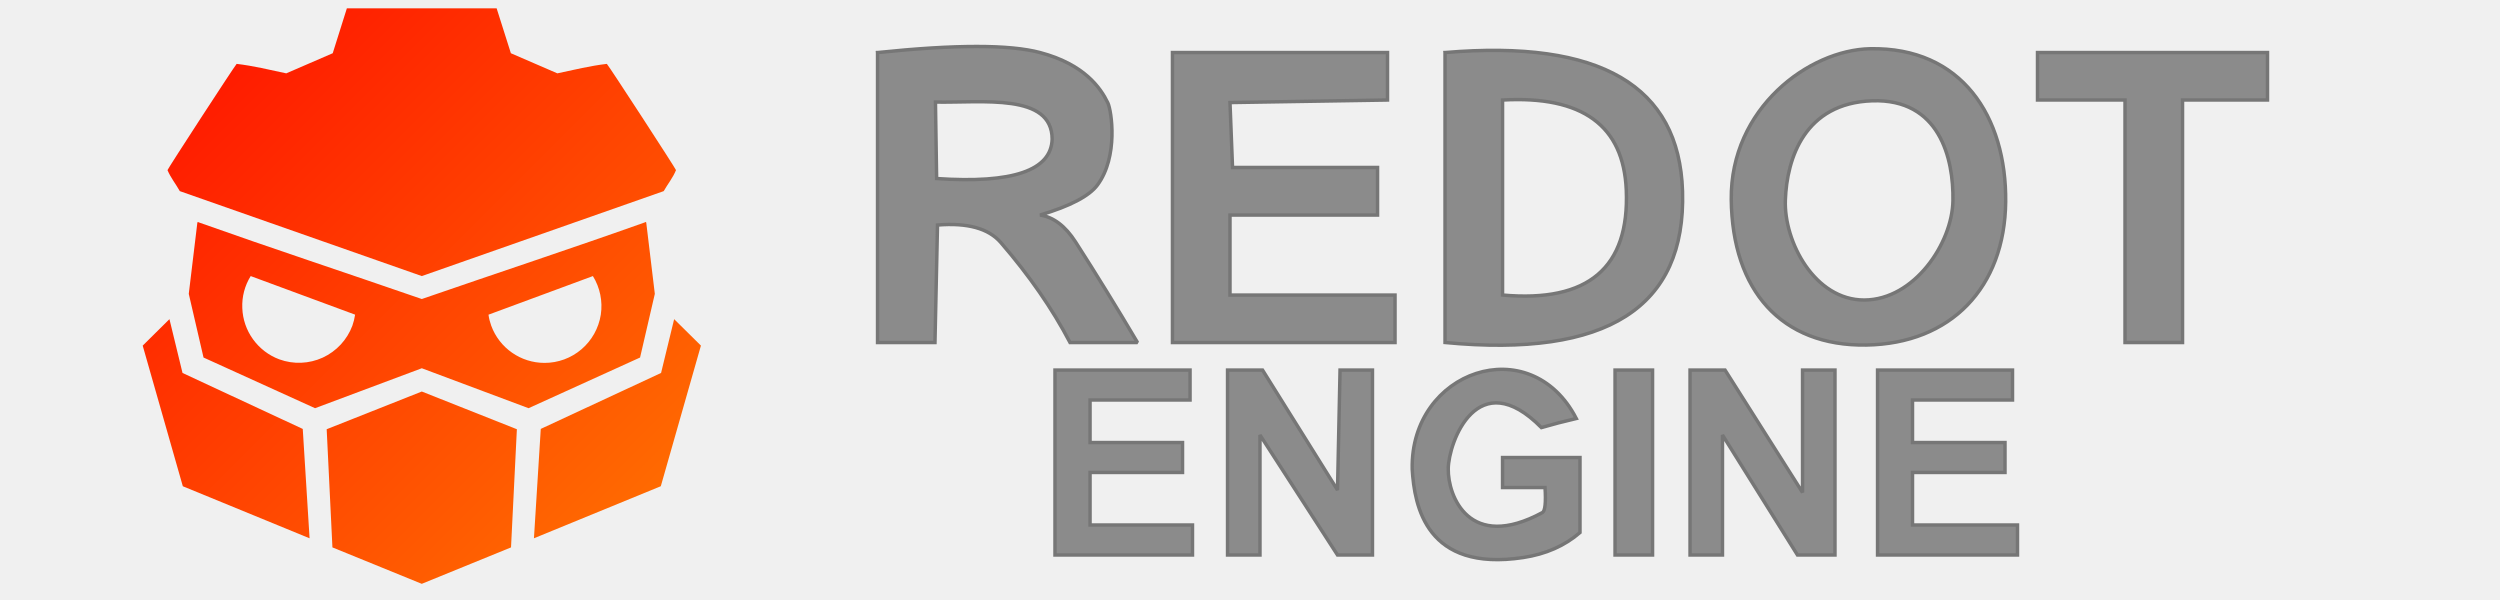
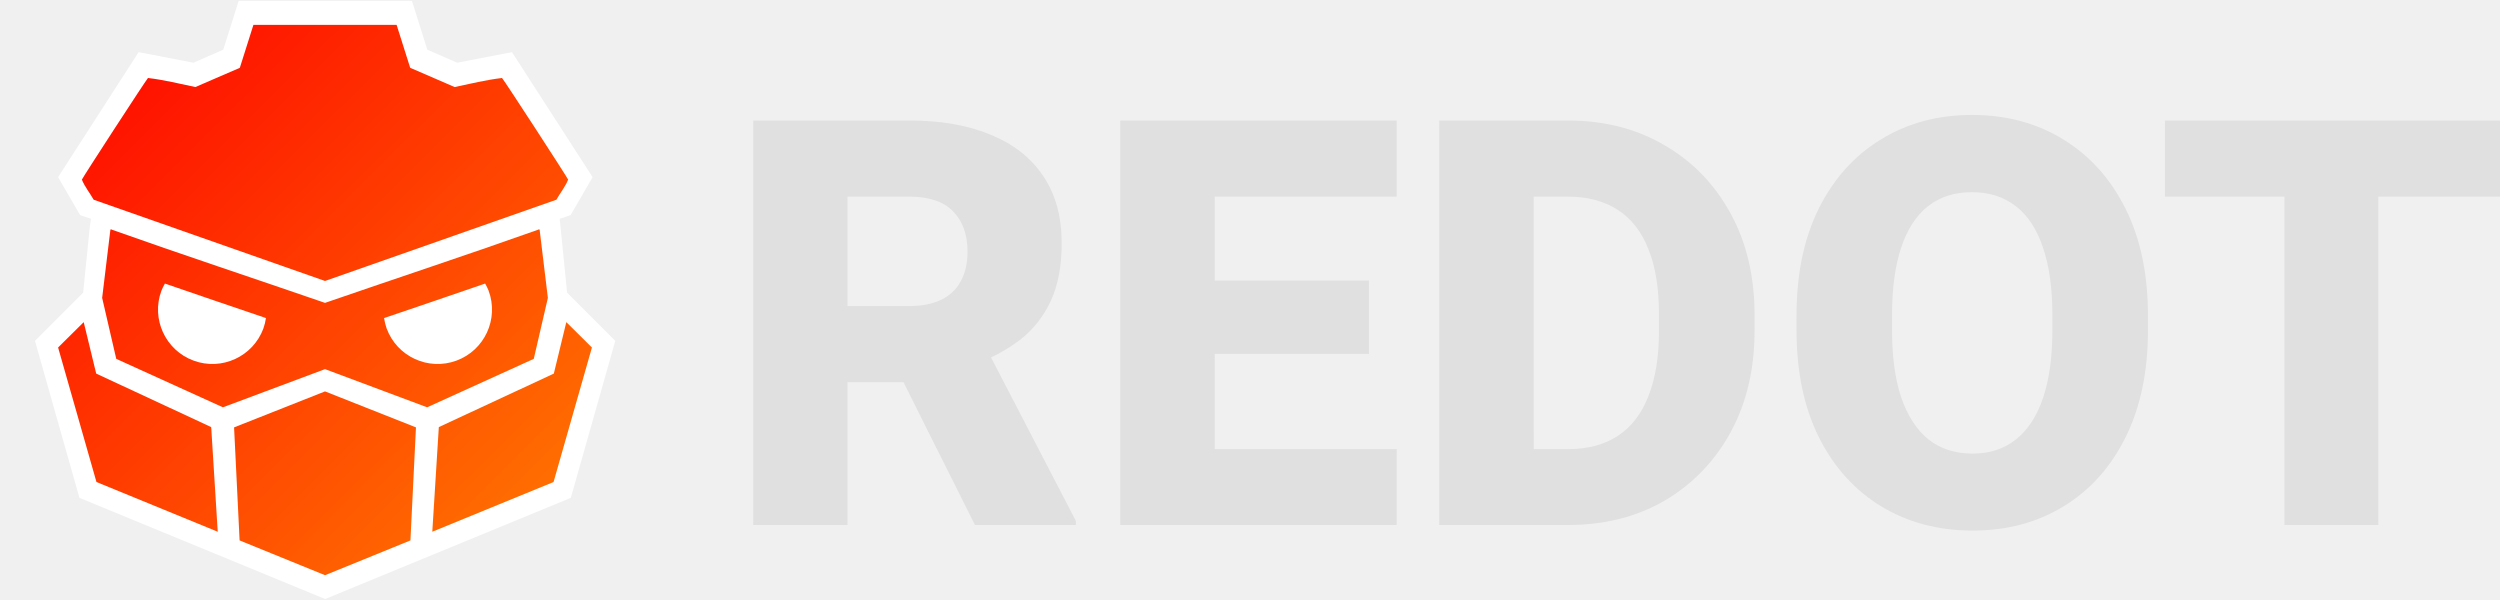
- <svg xmlns="http://www.w3.org/2000/svg" width="100" height="24">
-   <linearGradient id="a" x1="-.256" x2="-.211" y1="-.014" y2="-.014" gradientTransform="matrix(382.5635 389.6734 -401.7259 394.4099 100.796 107.452)" gradientUnits="userSpaceOnUse">
-     <stop offset="0" stop-color="#ff1300" />
-     <stop offset="1" stop-color="#ff6e01" />
-   </linearGradient>
-   <path fill="url(#a)" d="m13.875.332-.566 1.797-1.859.805c-.66-.141-1.316-.301-1.984-.379-.105.117-2.766 4.207-2.766 4.25.125.301.336.559.492.84l9.68 3.398 9.676-3.398c.16-.281.371-.539.492-.84 0-.043-2.66-4.133-2.766-4.25-.664.078-1.324.238-1.98.379l-1.859-.805-.57-1.797zm-5.945 8.547c-.012-.004-.035.016-.035.02-.117.953-.344 2.855-.344 2.855l.59 2.547 4.461 2.027 4.27-1.598 4.27 1.598 4.461-2.027.59-2.547s-.227-1.902-.344-2.855c0-.008-.043-.035-.043-.008-2.918 1.039-5.965 2.043-8.934 3.07-2.965-1.027-6.012-2.031-8.934-3.07 0-.004 0-.008-.012-.012zm2.098 2.164 4.176 1.543c-.023.152-.059.301-.109.441-.211.566-.637 1.023-1.184 1.277-.547.25-1.172.277-1.738.07-.422-.156-.789-.438-1.051-.801-.266-.367-.414-.801-.43-1.25-.02-.453.098-.898.336-1.281zm13.688 0c.285.461.398 1.012.316 1.547-.086.539-.359 1.027-.77 1.379-.414.355-.938.547-1.48.547-.953 0-1.805-.594-2.133-1.488-.051-.141-.09-.289-.109-.441zm-16.938 1.723-1.07 1.059 1.605 5.625 5.07 2.082-.273-4.375-4.809-2.238zm20.188 0-.523 2.152-4.812 2.238-.273 4.375 5.074-2.082 1.605-5.625zm-10.094 2.895-3.805 1.508.23 4.727 3.574 1.457 3.57-1.457.234-4.727zm0 0" />
-   <path fill="#8b8b8b" fill-rule="evenodd" stroke="#767676" stroke-linecap="square" stroke-miterlimit="2" d="m285.846.648c26.381-.534 39.319 19.519 39.066 44.1-.281 24.609-15.694 40.837-40.163 41.231-24.469.366-38.587-15.722-38.869-41.934-.281-26.241 22.359-43.031 39.966-43.397zm-285.834 1.097v83.503h16.538l.731-33.834c8.634-.703 14.709.984 18.225 5.034 8.241 9.534 14.878 19.125 19.941 28.8h19.434c-5.878-9.928-11.812-19.575-17.831-28.941-2.953-4.612-6.384-7.2-10.238-7.763 8.691-2.587 14.203-5.484 16.538-8.662 6.075-8.184 4.05-21.431 2.981-23.653-2.081-4.331-6.806-11.137-19.519-14.484-8.747-2.334-24.356-2.334-46.8 0m84.938 0v83.503h64.097v-13.669h-47.531v-23.034h42.497v-13.697h-41.766l-.731-18.703 45.366-.731v-13.669zm78.497 0v83.503c46.631 4.444 69.412-10.069 68.4-43.566-.956-30.403-23.738-43.734-68.4-39.938m170.634 0v13.669h25.2v69.834h16.566v-69.834h24.469v-13.669zm-47.644 13.894c19.378-.675 23.512 16.481 23.288 28.8s-11.194 28.519-25.509 28.575-23.203-16.791-22.753-28.8c.422-12.009 5.569-27.9 24.975-28.575zm-236.137 11.025c-.253 9.056-11.334 12.853-33.272 11.363l-.338-22.022c13.556.253 33.553-2.644 33.609 10.659zm129.713-11.25c22.978-1.294 34.847 7.341 35.634 25.931.928 22.359-10.941 32.456-35.634 30.234zm21.234 91.716c-3.487.816-6.834 1.688-10.041 2.616-18.309-18.506-26.747 4.05-26.831 11.897-.113 7.847 6.047 23.991 27.141 12.572.759-.506 1.012-2.925.731-7.2h-12.234v-8.634h22.303v21.6c-4.416 3.825-9.872 6.216-16.369 7.2-27.9 4.219-31.331-14.794-31.95-25.481-.591-28.35 34.003-40.247 47.25-14.569zm-150.131-13.95v53.269h39.6v-8.634h-29.503v-15.131h26.634v-8.634h-26.634v-12.234h28.8v-8.634zm49.697 0v53.269h9.338v-34.566l22.331 34.566h10.069v-53.269h-9.338l-.731 34.566-21.6-34.566zm111.6 0v53.269h10.8v-53.269zm21.6 0v53.269h9.338v-34.566l21.6 34.566h10.8v-53.269h-9.338v35.269l-22.331-35.269zm54 0v53.269h40.303v-8.634h-30.234v-15.131h26.634v-8.634h-26.634v-12.234h28.8v-8.634zm0 0" transform="translate(35.1 1.86)scale(.13889)" />
+ <svg xmlns="http://www.w3.org/2000/svg" xmlns:xlink="http://www.w3.org/1999/xlink" xml:space="preserve" width="100" height="24" stroke-linejoin="round">
+   <defs>
+     <linearGradient xlink:href="#a" id="b" x1="460.702" x2="521.851" y1="533.831" y2="595.225" gradientTransform="matrix(1.10482 0 0 1.10496 -437.362 -380.895)" gradientUnits="userSpaceOnUse" />
+     <linearGradient id="a">
+       <stop offset="0" stop-color="#ff1300" />
+       <stop offset="1" stop-color="#ff6e01" />
+     </linearGradient>
+   </defs>
+   <path fill="#e0e0e0" d="m 36.377,4.82 q 1.889,0 3.245,0.567 1.367,0.556 2.1,1.645 0.745,1.089 0.745,2.689 0,1.378 -0.433,2.311 -0.433,0.933 -1.211,1.545 -0.778,0.6 -1.834,1 l -1.211,0.711 h -5.223 v -3.045 h 3.801 q 0.778,0 1.3,-0.256 0.522,-0.256 0.778,-0.745 0.267,-0.489 0.267,-1.178 0,-1.022 -0.578,-1.611 Q 37.544,7.865 36.377,7.865 H 33.899 V 21 h -3.767 V 4.82 Z m -0.978,8.99 h 3.989 l 3.645,7.023 v 0.167 h -4.034 z m 20.47,7.19 h -8.546 v -3.034 h 8.546 z m -7.279,0 H 44.812 V 4.82 h 3.778 z m 6.168,-6.845 h -7.434 v -2.934 h 7.434 z m 1.111,-6.29 h -8.546 V 4.82 h 8.546 z m 3.312,13.135 v -3.034 h 3.534 q 1.189,0 2,-0.533 0.811,-0.533 1.222,-1.589 0.422,-1.056 0.422,-2.611 v -0.656 q 0,-1.567 -0.422,-2.611 Q 65.526,8.921 64.715,8.398 63.904,7.865 62.703,7.865 H 59.114 V 4.82 h 3.589 q 2.2,0 3.878,0.989 1.689,0.978 2.645,2.734 0.956,1.745 0.956,4.056 v 0.633 q 0,2.3 -0.956,4.056 -0.956,1.745 -2.634,2.734 -1.678,0.978 -3.878,0.978 z m 2.167,0 H 57.569 V 4.82 h 3.778 z m 24.57,-7.79 q 0,2.489 -0.9,4.29 -0.889,1.789 -2.478,2.756 -1.578,0.967 -3.634,0.967 -2.056,0 -3.656,-0.967 -1.589,-0.967 -2.489,-2.756 -0.9,-1.8 -0.9,-4.29 v -0.589 q 0,-2.489 0.889,-4.278 0.9,-1.8 2.489,-2.767 1.589,-0.978 3.645,-0.978 2.056,0 3.645,0.978 1.589,0.967 2.489,2.767 0.9,1.789 0.9,4.278 z m -3.823,-0.611 q 0,-1.611 -0.378,-2.7 -0.367,-1.1 -1.089,-1.656 -0.722,-0.556 -1.745,-0.556 -1.045,0 -1.756,0.556 -0.711,0.556 -1.078,1.656 -0.367,1.089 -0.367,2.7 v 0.611 q 0,1.589 0.367,2.689 0.378,1.1 1.089,1.678 0.722,0.567 1.767,0.567 1.022,0 1.734,-0.567 0.722,-0.578 1.089,-1.678 0.367,-1.1 0.367,-2.689 z M 95.133,21 H 91.377 V 4.82 H 95.133 Z M 100,7.865 H 86.598 V 4.82 h 13.402 z" aria-label="REDOT" font-family="Heebo" font-size="22.759" font-weight="800" paint-order="stroke fill markers" style="-inkscape-font-specification:&quot;Heebo Ultra-Bold&quot;;text-align:center" text-anchor="middle" />
+   <g stroke-width=".28" paint-order="stroke fill markers">
+     <path fill="#fff" d="m 1540.462,105.572 -0.137,0.435 -0.266,0.116 -0.488,-0.094 -0.717,1.113 0.196,0.338 0.097,0.033 -0.01,0.065 -0.06,0.593 -0.429,0.429 0.396,1.398 2.188,0.901 2.188,-0.901 0.396,-1.398 -0.429,-0.429 -0.066,-0.658 0.097,-0.033 0.196,-0.338 -0.718,-1.113 -0.488,0.094 -0.266,-0.116 -0.137,-0.435 z" color="#000" style="-inkscape-stroke:none" transform="translate(-6909.577 -474.152)scale(4.49159)" />
+     <path fill="url(#b)" d="m 90.071,198.673 -2.273,7.181 c -2.476,1.071 -4.952,2.141 -7.428,3.213 -2.627,-0.553 -5.261,-1.194 -7.923,-1.515 -0.42,0.473 -11.053,16.824 -11.05,16.993 0.49,1.199 1.331,2.231 1.967,3.354 l 38.673,13.583 38.673,-13.583 c 0.636,-1.122 1.478,-2.154 1.967,-3.354 0.002,-0.169 -10.63,-16.52 -11.05,-16.993 -2.662,0.321 -5.296,0.962 -7.923,1.515 -2.476,-1.071 -4.952,-2.142 -7.428,-3.213 l -2.273,-7.181 z m -23.761,34.165 c -0.048,-0.015 -0.144,0.057 -0.148,0.081 -0.466,3.798 -1.376,11.396 -1.376,11.396 l 2.356,10.186 17.827,8.099 17.068,-6.382 17.068,6.382 17.827,-8.099 2.356,-10.186 c 0,0 -0.91,-7.598 -1.376,-11.396 -0.005,-0.032 -0.174,-0.15 -0.174,-0.031 -11.671,4.148 -23.844,8.165 -35.701,12.257 -11.857,-4.092 -24.031,-8.109 -35.701,-12.257 0,-0.03 -0.01,-0.044 -0.026,-0.05 z m 8.966,9.078 c 5.599,1.931 11.244,3.849 16.889,5.767 a 9.089,9.087 0 0 1 -0.427,1.737 9.089,9.087 0 0 1 -11.675,5.376 9.089,9.087 0 0 1 -5.378,-11.671 9.089,9.087 0 0 1 0.59,-1.209 z m 53.524,0 a 9.089,9.087 0 0 1 0.59,1.209 9.089,9.087 0 0 1 -5.378,11.671 9.089,9.087 0 0 1 -11.675,-5.376 9.089,9.087 0 0 1 -0.427,-1.737 c 5.645,-1.918 11.29,-3.836 16.889,-5.767 z m -67.098,6.447 -4.281,4.241 6.413,22.483 20.27,8.312 -1.091,-17.49 -19.223,-8.943 z m 80.671,0 -2.089,8.603 -19.223,8.943 -1.091,17.49 20.27,-8.312 6.413,-22.483 z m -40.336,11.58 -15.2,6.014 0.923,18.893 14.278,5.815 14.278,-5.815 0.923,-18.893 z" style="font-variation-settings:normal;-inkscape-stroke:none" transform="translate(-11.417 -46.548)scale(.2393)" />
+   </g>
</svg>
